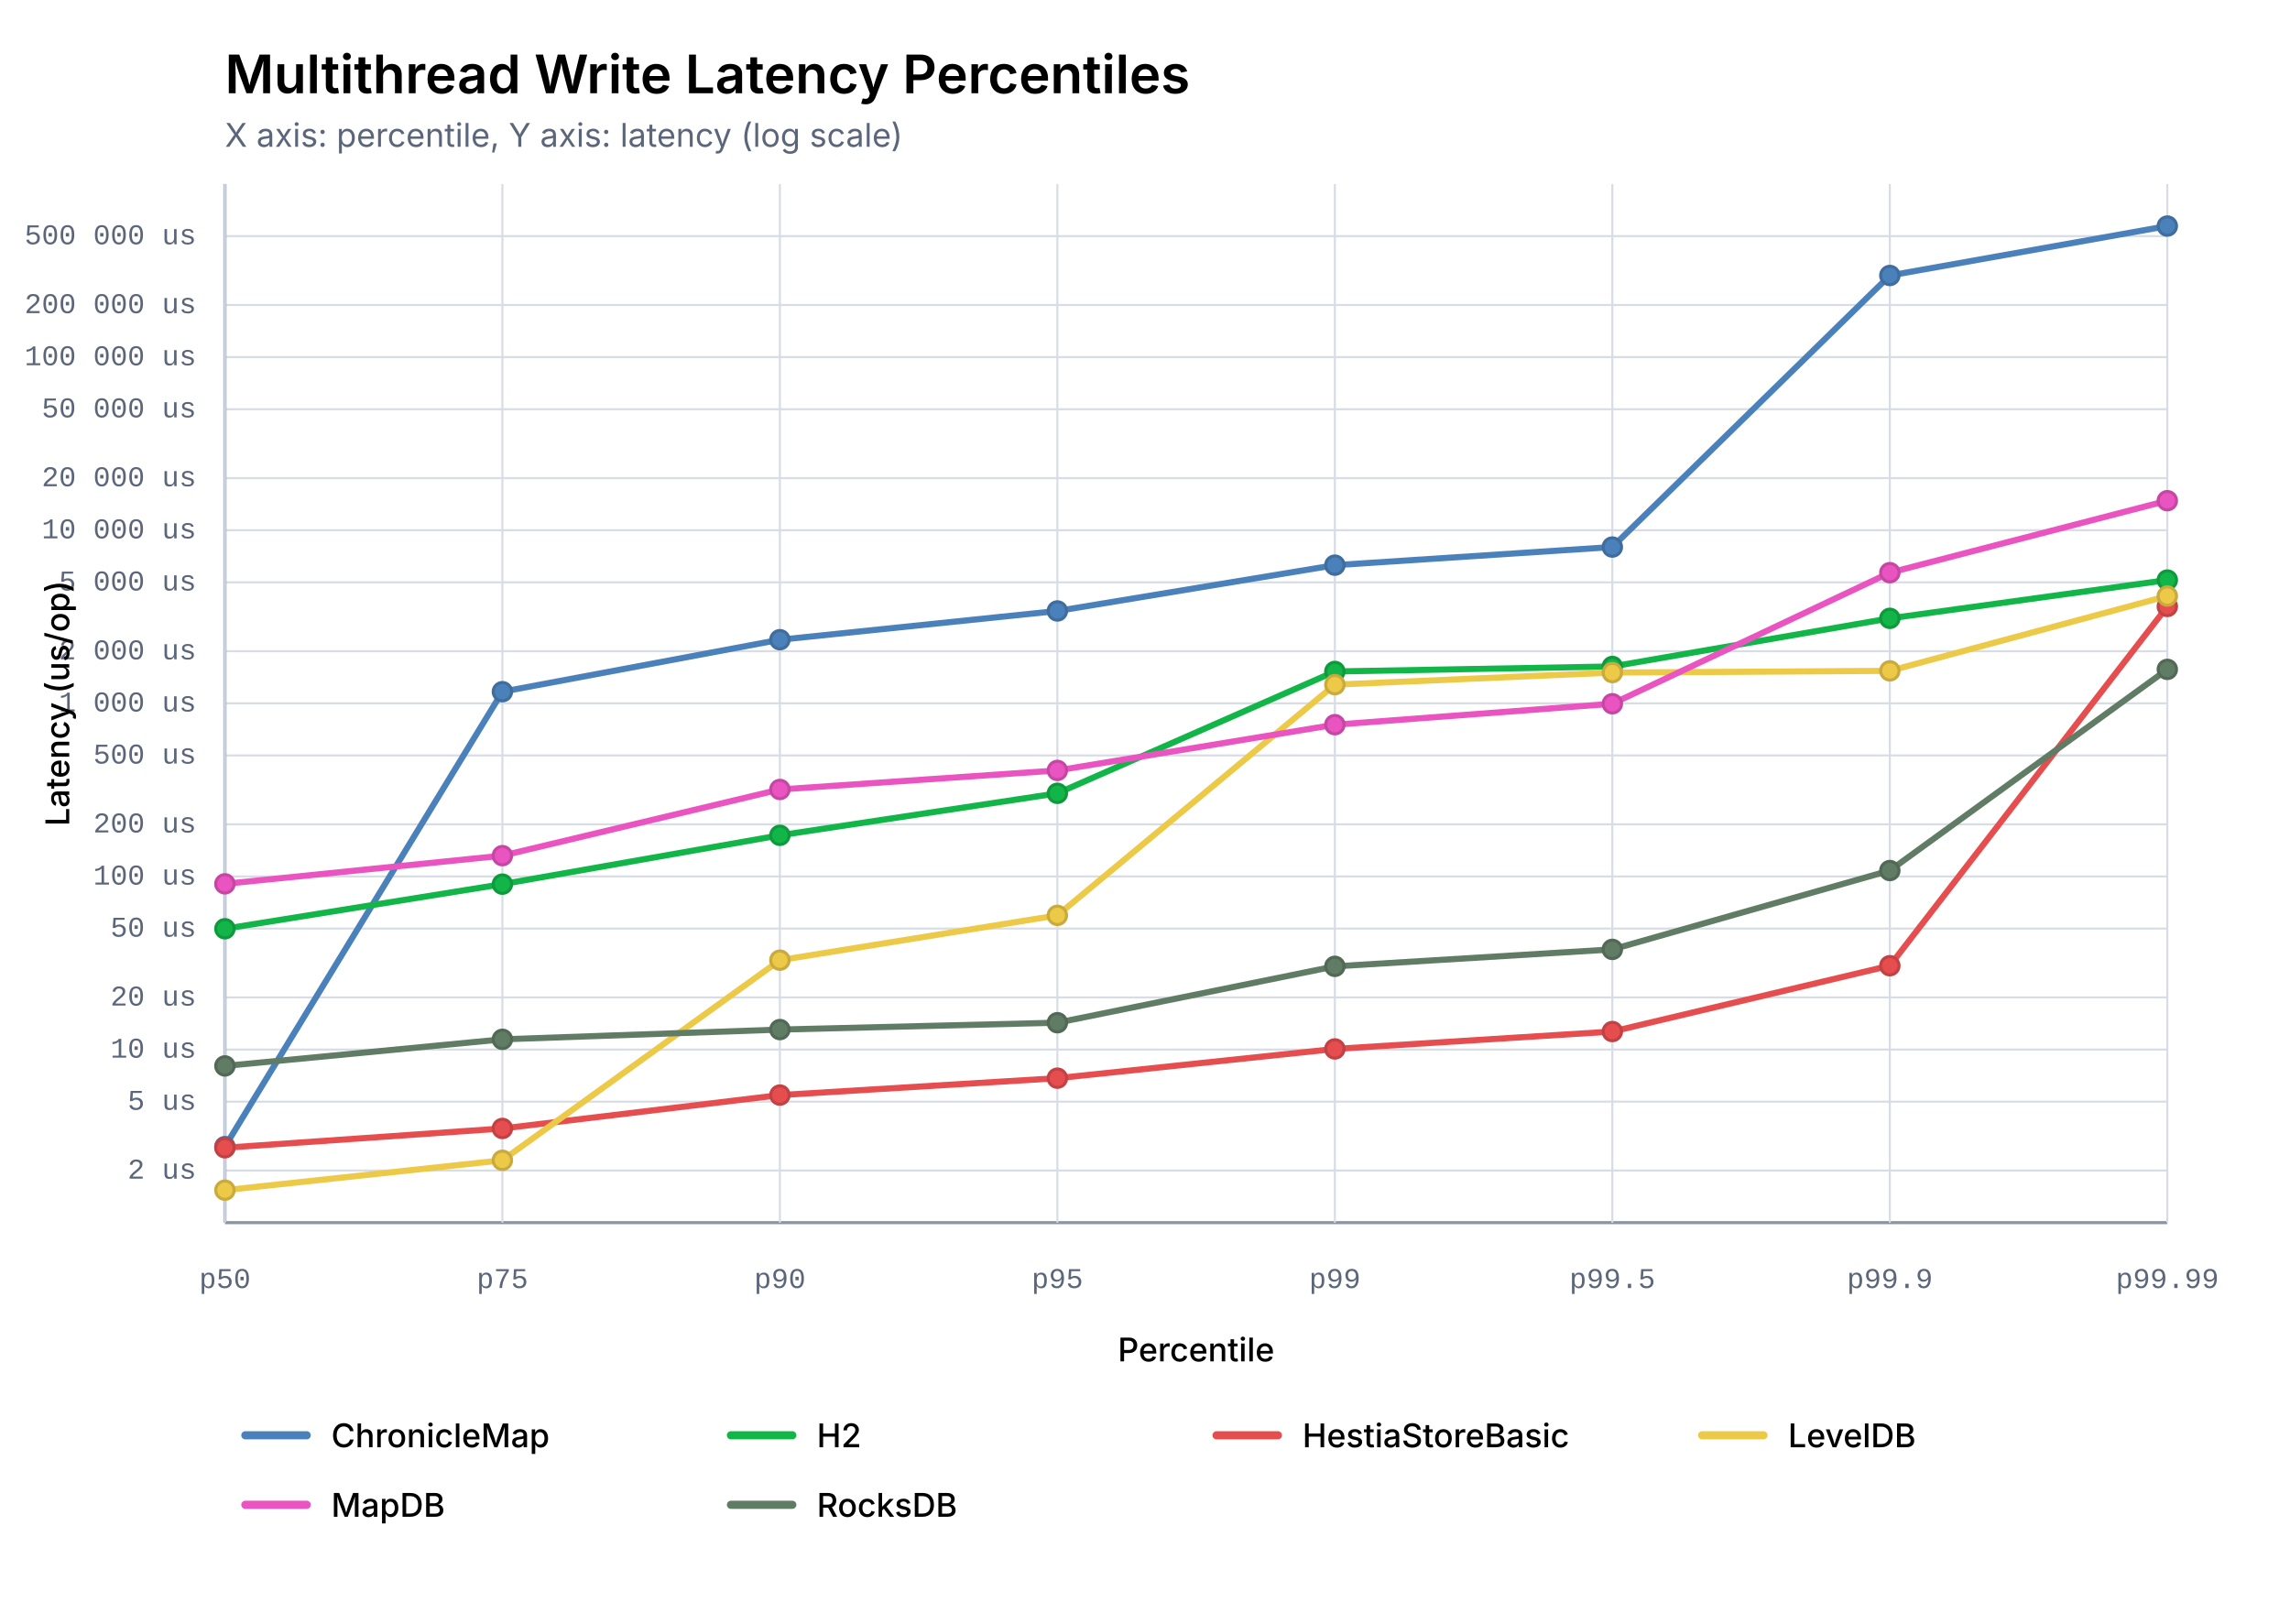
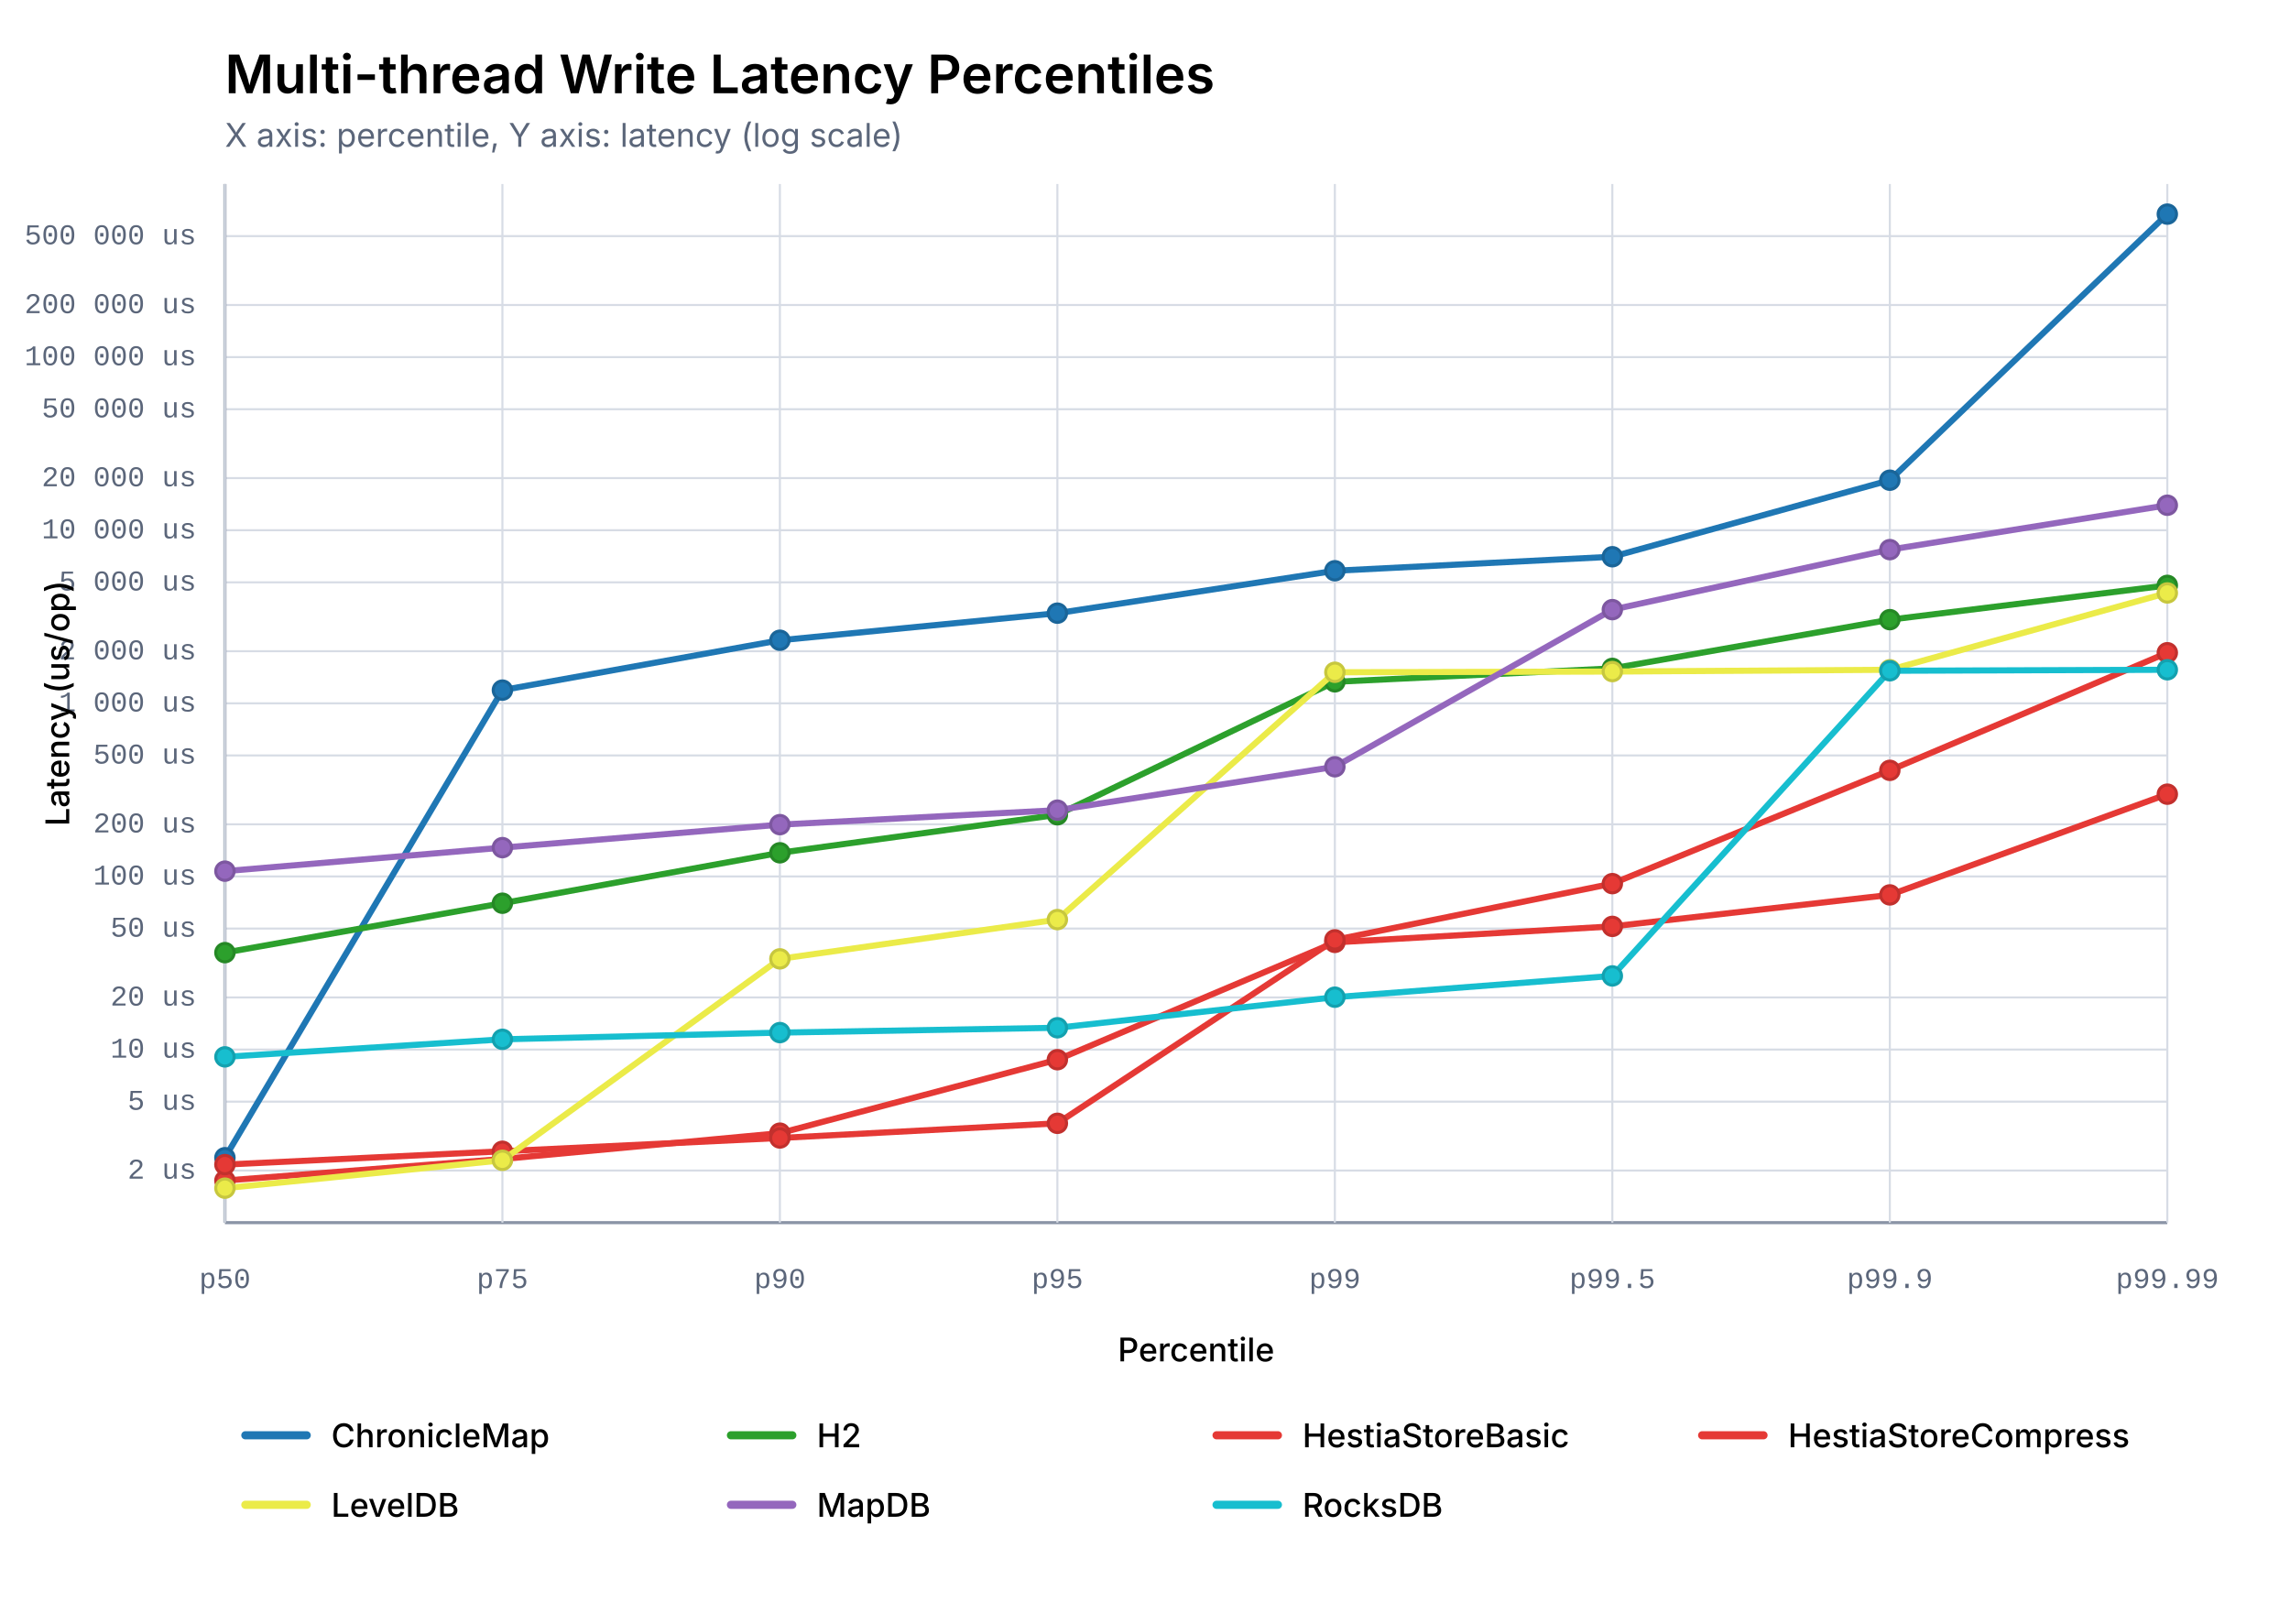
<svg xmlns="http://www.w3.org/2000/svg" width="1120" height="794" viewBox="0 0 1120 794">
  <style>
        text { fill: currentColor; dominant-baseline: middle; }
        .title { font: 600 26px "Inter", "Helvetica Neue", Arial, sans-serif; }
        .subtitle { font: 16px "Inter", "Helvetica Neue", Arial, sans-serif; fill: #5B667A; }
        .axis-label { font: 500 16px "Inter", "Helvetica Neue", Arial, sans-serif; }
        .tick { font: 14px "IBM Plex Mono", "Courier New", monospace; fill: #5B667A; }
        .legend { font: 500 16px "Inter", "Helvetica Neue", Arial, sans-serif; }
        .grid { stroke: #D7DCE5; stroke-width: 1; fill: none; }
        .axis { stroke: #8A94A6; stroke-width: 1.5; fill: none; }
    </style>
-   <text class="title" x="110" y="36">Multithread Write Latency Percentiles</text>
+   <text class="title" x="110" y="36">Multi-thread Write Latency Percentiles</text>
  <text class="subtitle" x="110" y="66">X axis: percentile, Y axis: latency (log scale)</text>
  <line class="grid" x1="110" y1="572.513" x2="1060" y2="572.513" />
  <text class="tick" x="96" y="572.513" text-anchor="end">2 us</text>
  <line class="grid" x1="110" y1="538.821" x2="1060" y2="538.821" />
  <text class="tick" x="96" y="538.821" text-anchor="end">5 us</text>
  <line class="grid" x1="110" y1="513.333" x2="1060" y2="513.333" />
  <text class="tick" x="96" y="513.333" text-anchor="end">10 us</text>
  <line class="grid" x1="110" y1="487.846" x2="1060" y2="487.846" />
  <text class="tick" x="96" y="487.846" text-anchor="end">20 us</text>
  <line class="grid" x1="110" y1="454.154" x2="1060" y2="454.154" />
  <text class="tick" x="96" y="454.154" text-anchor="end">50 us</text>
  <line class="grid" x1="110" y1="428.667" x2="1060" y2="428.667" />
  <text class="tick" x="96" y="428.667" text-anchor="end">100 us</text>
  <line class="grid" x1="110" y1="403.179" x2="1060" y2="403.179" />
  <text class="tick" x="96" y="403.179" text-anchor="end">200 us</text>
  <line class="grid" x1="110" y1="369.487" x2="1060" y2="369.487" />
  <text class="tick" x="96" y="369.487" text-anchor="end">500 us</text>
  <line class="grid" x1="110" y1="344.0" x2="1060" y2="344.0" />
  <text class="tick" x="96" y="344.0" text-anchor="end">1 000 us</text>
  <line class="grid" x1="110" y1="318.513" x2="1060" y2="318.513" />
  <text class="tick" x="96" y="318.513" text-anchor="end">2 000 us</text>
  <line class="grid" x1="110" y1="284.821" x2="1060" y2="284.821" />
  <text class="tick" x="96" y="284.821" text-anchor="end">5 000 us</text>
  <line class="grid" x1="110" y1="259.333" x2="1060" y2="259.333" />
  <text class="tick" x="96" y="259.333" text-anchor="end">10 000 us</text>
  <line class="grid" x1="110" y1="233.846" x2="1060" y2="233.846" />
  <text class="tick" x="96" y="233.846" text-anchor="end">20 000 us</text>
  <line class="grid" x1="110" y1="200.154" x2="1060" y2="200.154" />
  <text class="tick" x="96" y="200.154" text-anchor="end">50 000 us</text>
  <line class="grid" x1="110" y1="174.667" x2="1060" y2="174.667" />
  <text class="tick" x="96" y="174.667" text-anchor="end">100 000 us</text>
  <line class="grid" x1="110" y1="149.179" x2="1060" y2="149.179" />
  <text class="tick" x="96" y="149.179" text-anchor="end">200 000 us</text>
  <line class="grid" x1="110" y1="115.487" x2="1060" y2="115.487" />
  <text class="tick" x="96" y="115.487" text-anchor="end">500 000 us</text>
  <line class="axis" x1="110" y1="598" x2="1060" y2="598" />
  <line class="axis" x1="110" y1="90" x2="110" y2="598" />
  <line class="grid" x1="110.0" y1="90" x2="110.0" y2="598" />
  <text class="tick" x="110.0" y="626" text-anchor="middle">p50</text>
  <line class="grid" x1="245.714" y1="90" x2="245.714" y2="598" />
  <text class="tick" x="245.714" y="626" text-anchor="middle">p75</text>
  <line class="grid" x1="381.429" y1="90" x2="381.429" y2="598" />
  <text class="tick" x="381.429" y="626" text-anchor="middle">p90</text>
  <line class="grid" x1="517.143" y1="90" x2="517.143" y2="598" />
  <text class="tick" x="517.143" y="626" text-anchor="middle">p95</text>
  <line class="grid" x1="652.857" y1="90" x2="652.857" y2="598" />
  <text class="tick" x="652.857" y="626" text-anchor="middle">p99</text>
  <line class="grid" x1="788.571" y1="90" x2="788.571" y2="598" />
  <text class="tick" x="788.571" y="626" text-anchor="middle">p99.5</text>
  <line class="grid" x1="924.286" y1="90" x2="924.286" y2="598" />
  <text class="tick" x="924.286" y="626" text-anchor="middle">p99.9</text>
  <line class="grid" x1="1060.0" y1="90" x2="1060.0" y2="598" />
  <text class="tick" x="1060.0" y="626" text-anchor="middle">p99.99</text>
  <text class="axis-label" x="585" y="660" text-anchor="middle">Percentile</text>
  <text class="axis-label" x="28" y="344" transform="rotate(-90 28 344)" text-anchor="middle">Latency (us/op)</text>
-   <polyline points="110.00,560.83 245.71,338.31 381.43,312.89 517.14,298.83 652.86,276.42 788.57,267.56 924.29,134.74 1060.00,110.57" fill="none" stroke="#4b81ba" stroke-width="3" stroke-linejoin="round" stroke-linecap="round" />
-   <circle cx="110.0" cy="560.83" r="4.5" fill="#4b81ba" stroke="#3F6D9E" stroke-width="1.5" />
-   <circle cx="245.714" cy="338.31" r="4.5" fill="#4b81ba" stroke="#3F6D9E" stroke-width="1.5" />
-   <circle cx="381.429" cy="312.887" r="4.5" fill="#4b81ba" stroke="#3F6D9E" stroke-width="1.5" />
-   <circle cx="517.143" cy="298.828" r="4.5" fill="#4b81ba" stroke="#3F6D9E" stroke-width="1.5" />
-   <circle cx="652.857" cy="276.42" r="4.5" fill="#4b81ba" stroke="#3F6D9E" stroke-width="1.5" />
-   <circle cx="788.571" cy="267.56" r="4.5" fill="#4b81ba" stroke="#3F6D9E" stroke-width="1.5" />
-   <circle cx="924.286" cy="134.736" r="4.5" fill="#4b81ba" stroke="#3F6D9E" stroke-width="1.5" />
-   <circle cx="1060.0" cy="110.567" r="4.5" fill="#4b81ba" stroke="#3F6D9E" stroke-width="1.5" />
-   <polyline points="110.00,454.26 245.71,432.44 381.43,408.55 517.14,388.02 652.86,328.42 788.57,325.98 924.29,302.44 1060.00,283.71" fill="none" stroke="#12b548" stroke-width="3" stroke-linejoin="round" stroke-linecap="round" />
-   <circle cx="110.0" cy="454.26" r="4.5" fill="#12b548" stroke="#0F993D" stroke-width="1.5" />
-   <circle cx="245.714" cy="432.443" r="4.5" fill="#12b548" stroke="#0F993D" stroke-width="1.5" />
-   <circle cx="381.429" cy="408.555" r="4.5" fill="#12b548" stroke="#0F993D" stroke-width="1.5" />
-   <circle cx="517.143" cy="388.016" r="4.5" fill="#12b548" stroke="#0F993D" stroke-width="1.5" />
-   <circle cx="652.857" cy="328.416" r="4.5" fill="#12b548" stroke="#0F993D" stroke-width="1.5" />
-   <circle cx="788.571" cy="325.984" r="4.5" fill="#12b548" stroke="#0F993D" stroke-width="1.5" />
-   <circle cx="924.286" cy="302.439" r="4.5" fill="#12b548" stroke="#0F993D" stroke-width="1.5" />
-   <circle cx="1060.0" cy="283.714" r="4.5" fill="#12b548" stroke="#0F993D" stroke-width="1.5" />
-   <polyline points="110.00,561.37 245.71,551.94 381.43,535.61 517.14,527.34 652.86,513.04 788.57,504.53 924.29,472.33 1060.00,296.62" fill="none" stroke="#e64d4f" stroke-width="3" stroke-linejoin="round" stroke-linecap="round" />
-   <circle cx="110.0" cy="561.369" r="4.5" fill="#e64d4f" stroke="#C34143" stroke-width="1.5" />
-   <circle cx="245.714" cy="551.936" r="4.5" fill="#e64d4f" stroke="#C34143" stroke-width="1.5" />
-   <circle cx="381.429" cy="535.611" r="4.5" fill="#e64d4f" stroke="#C34143" stroke-width="1.5" />
-   <circle cx="517.143" cy="527.342" r="4.5" fill="#e64d4f" stroke="#C34143" stroke-width="1.5" />
-   <circle cx="652.857" cy="513.04" r="4.5" fill="#e64d4f" stroke="#C34143" stroke-width="1.5" />
-   <circle cx="788.571" cy="504.533" r="4.5" fill="#e64d4f" stroke="#C34143" stroke-width="1.5" />
-   <circle cx="924.286" cy="472.334" r="4.5" fill="#e64d4f" stroke="#C34143" stroke-width="1.5" />
-   <circle cx="1060.0" cy="296.616" r="4.5" fill="#e64d4f" stroke="#C34143" stroke-width="1.5" />
-   <polyline points="110.00,582.12 245.71,567.50 381.43,469.62 517.14,447.71 652.86,334.86 788.57,328.96 924.29,328.12 1060.00,291.53" fill="none" stroke="#EDC948" stroke-width="3" stroke-linejoin="round" stroke-linecap="round" />
-   <circle cx="110.0" cy="582.123" r="4.5" fill="#EDC948" stroke="#C9AA3D" stroke-width="1.5" />
-   <circle cx="245.714" cy="567.502" r="4.5" fill="#EDC948" stroke="#C9AA3D" stroke-width="1.5" />
-   <circle cx="381.429" cy="469.62" r="4.5" fill="#EDC948" stroke="#C9AA3D" stroke-width="1.5" />
-   <circle cx="517.143" cy="447.706" r="4.5" fill="#EDC948" stroke="#C9AA3D" stroke-width="1.5" />
-   <circle cx="652.857" cy="334.864" r="4.5" fill="#EDC948" stroke="#C9AA3D" stroke-width="1.5" />
-   <circle cx="788.571" cy="328.962" r="4.5" fill="#EDC948" stroke="#C9AA3D" stroke-width="1.5" />
-   <circle cx="924.286" cy="328.121" r="4.5" fill="#EDC948" stroke="#C9AA3D" stroke-width="1.5" />
-   <circle cx="1060.0" cy="291.534" r="4.5" fill="#EDC948" stroke="#C9AA3D" stroke-width="1.5" />
-   <polyline points="110.00,432.29 245.71,418.50 381.43,386.13 517.14,376.82 652.86,354.45 788.57,344.21 924.29,280.10 1060.00,244.89" fill="none" stroke="#ea54c0" stroke-width="3" stroke-linejoin="round" stroke-linecap="round" />
-   <circle cx="110.0" cy="432.287" r="4.5" fill="#ea54c0" stroke="#C647A3" stroke-width="1.5" />
-   <circle cx="245.714" cy="418.503" r="4.5" fill="#ea54c0" stroke="#C647A3" stroke-width="1.5" />
-   <circle cx="381.429" cy="386.133" r="4.5" fill="#ea54c0" stroke="#C647A3" stroke-width="1.5" />
-   <circle cx="517.143" cy="376.82" r="4.5" fill="#ea54c0" stroke="#C647A3" stroke-width="1.5" />
-   <circle cx="652.857" cy="354.449" r="4.5" fill="#ea54c0" stroke="#C647A3" stroke-width="1.5" />
-   <circle cx="788.571" cy="344.21" r="4.5" fill="#ea54c0" stroke="#C647A3" stroke-width="1.5" />
-   <circle cx="924.286" cy="280.098" r="4.5" fill="#ea54c0" stroke="#C647A3" stroke-width="1.5" />
-   <circle cx="1060.0" cy="244.89" r="4.5" fill="#ea54c0" stroke="#C647A3" stroke-width="1.5" />
-   <polyline points="110.00,521.35 245.71,508.34 381.43,503.57 517.14,500.21 652.86,472.64 788.57,464.35 924.29,425.78 1060.00,327.39" fill="none" stroke="#607c65" stroke-width="3" stroke-linejoin="round" stroke-linecap="round" />
-   <circle cx="110.0" cy="521.355" r="4.5" fill="#607c65" stroke="#516955" stroke-width="1.5" />
-   <circle cx="245.714" cy="508.335" r="4.5" fill="#607c65" stroke="#516955" stroke-width="1.5" />
-   <circle cx="381.429" cy="503.573" r="4.5" fill="#607c65" stroke="#516955" stroke-width="1.5" />
-   <circle cx="517.143" cy="500.212" r="4.5" fill="#607c65" stroke="#516955" stroke-width="1.5" />
-   <circle cx="652.857" cy="472.644" r="4.5" fill="#607c65" stroke="#516955" stroke-width="1.5" />
-   <circle cx="788.571" cy="464.354" r="4.5" fill="#607c65" stroke="#516955" stroke-width="1.5" />
-   <circle cx="924.286" cy="425.782" r="4.5" fill="#607c65" stroke="#516955" stroke-width="1.5" />
-   <circle cx="1060.0" cy="327.395" r="4.5" fill="#607c65" stroke="#516955" stroke-width="1.5" />
-   <line x1="120.0" y1="702.0" x2="150.0" y2="702.0" stroke="#4b81ba" stroke-width="4" stroke-linecap="round" />
+   <polyline points="110.00,566.24 245.71,337.54 381.43,313.15 517.14,299.90 652.86,279.16 788.57,272.30 924.29,234.87 1060.00,104.72" fill="none" stroke="#1F77B4" stroke-width="3" stroke-linejoin="round" stroke-linecap="round" />
+   <circle cx="110.0" cy="566.24" r="4.5" fill="#1F77B4" stroke="#1A6599" stroke-width="1.5" />
+   <circle cx="245.714" cy="337.544" r="4.5" fill="#1F77B4" stroke="#1A6599" stroke-width="1.5" />
+   <circle cx="381.429" cy="313.147" r="4.5" fill="#1F77B4" stroke="#1A6599" stroke-width="1.5" />
+   <circle cx="517.143" cy="299.902" r="4.5" fill="#1F77B4" stroke="#1A6599" stroke-width="1.5" />
+   <circle cx="652.857" cy="279.156" r="4.5" fill="#1F77B4" stroke="#1A6599" stroke-width="1.5" />
+   <circle cx="788.571" cy="272.298" r="4.5" fill="#1F77B4" stroke="#1A6599" stroke-width="1.5" />
+   <circle cx="924.286" cy="234.87" r="4.5" fill="#1F77B4" stroke="#1A6599" stroke-width="1.5" />
+   <circle cx="1060.0" cy="104.723" r="4.5" fill="#1F77B4" stroke="#1A6599" stroke-width="1.5" />
+   <polyline points="110.00,465.94 245.71,441.77 381.43,417.10 517.14,398.51 652.86,333.48 788.57,326.92 924.29,303.08 1060.00,286.32" fill="none" stroke="#2CA02C" stroke-width="3" stroke-linejoin="round" stroke-linecap="round" />
+   <circle cx="110.0" cy="465.94" r="4.5" fill="#2CA02C" stroke="#258825" stroke-width="1.5" />
+   <circle cx="245.714" cy="441.773" r="4.5" fill="#2CA02C" stroke="#258825" stroke-width="1.5" />
+   <circle cx="381.429" cy="417.102" r="4.5" fill="#2CA02C" stroke="#258825" stroke-width="1.5" />
+   <circle cx="517.143" cy="398.511" r="4.5" fill="#2CA02C" stroke="#258825" stroke-width="1.5" />
+   <circle cx="652.857" cy="333.481" r="4.5" fill="#2CA02C" stroke="#258825" stroke-width="1.5" />
+   <circle cx="788.571" cy="326.918" r="4.5" fill="#2CA02C" stroke="#258825" stroke-width="1.5" />
+   <circle cx="924.286" cy="303.076" r="4.5" fill="#2CA02C" stroke="#258825" stroke-width="1.5" />
+   <circle cx="1060.0" cy="286.318" r="4.5" fill="#2CA02C" stroke="#258825" stroke-width="1.5" />
+   <polyline points="110.00,577.42 245.71,566.87 381.43,554.23 517.14,518.30 652.86,460.92 788.57,453.10 924.29,437.70 1060.00,388.43" fill="none" stroke="#E53935" stroke-width="3" stroke-linejoin="round" stroke-linecap="round" />
+   <circle cx="110.0" cy="577.423" r="4.5" fill="#E53935" stroke="#C2302D" stroke-width="1.5" />
+   <circle cx="245.714" cy="566.866" r="4.5" fill="#E53935" stroke="#C2302D" stroke-width="1.5" />
+   <circle cx="381.429" cy="554.233" r="4.5" fill="#E53935" stroke="#C2302D" stroke-width="1.5" />
+   <circle cx="517.143" cy="518.302" r="4.5" fill="#E53935" stroke="#C2302D" stroke-width="1.5" />
+   <circle cx="652.857" cy="460.917" r="4.5" fill="#E53935" stroke="#C2302D" stroke-width="1.5" />
+   <circle cx="788.571" cy="453.098" r="4.5" fill="#E53935" stroke="#C2302D" stroke-width="1.5" />
+   <circle cx="924.286" cy="437.705" r="4.5" fill="#E53935" stroke="#C2302D" stroke-width="1.5" />
+   <circle cx="1060.0" cy="388.431" r="4.5" fill="#E53935" stroke="#C2302D" stroke-width="1.5" />
+   <polyline points="110.00,569.61 245.71,563.09 381.43,556.59 517.14,549.42 652.86,459.69 788.57,432.18 924.29,376.77 1060.00,319.26" fill="none" stroke="#E53935" stroke-width="3" stroke-linejoin="round" stroke-linecap="round" />
+   <circle cx="110.0" cy="569.615" r="4.5" fill="#E53935" stroke="#C2302D" stroke-width="1.5" />
+   <circle cx="245.714" cy="563.093" r="4.5" fill="#E53935" stroke="#C2302D" stroke-width="1.5" />
+   <circle cx="381.429" cy="556.588" r="4.5" fill="#E53935" stroke="#C2302D" stroke-width="1.5" />
+   <circle cx="517.143" cy="549.418" r="4.5" fill="#E53935" stroke="#C2302D" stroke-width="1.5" />
+   <circle cx="652.857" cy="459.693" r="4.5" fill="#E53935" stroke="#C2302D" stroke-width="1.5" />
+   <circle cx="788.571" cy="432.183" r="4.5" fill="#E53935" stroke="#C2302D" stroke-width="1.5" />
+   <circle cx="924.286" cy="376.774" r="4.5" fill="#E53935" stroke="#C2302D" stroke-width="1.5" />
+   <circle cx="1060.0" cy="319.256" r="4.5" fill="#E53935" stroke="#C2302D" stroke-width="1.5" />
+   <polyline points="110.00,581.13 245.71,567.50 381.43,468.98 517.14,449.78 652.86,328.81 788.57,328.46 924.29,327.59 1060.00,290.01" fill="none" stroke="#ebeb49" stroke-width="3" stroke-linejoin="round" stroke-linecap="round" />
+   <circle cx="110.0" cy="581.134" r="4.5" fill="#ebeb49" stroke="#C7C73E" stroke-width="1.5" />
+   <circle cx="245.714" cy="567.502" r="4.5" fill="#ebeb49" stroke="#C7C73E" stroke-width="1.5" />
+   <circle cx="381.429" cy="468.981" r="4.5" fill="#ebeb49" stroke="#C7C73E" stroke-width="1.5" />
+   <circle cx="517.143" cy="449.777" r="4.5" fill="#ebeb49" stroke="#C7C73E" stroke-width="1.5" />
+   <circle cx="652.857" cy="328.812" r="4.5" fill="#ebeb49" stroke="#C7C73E" stroke-width="1.5" />
+   <circle cx="788.571" cy="328.465" r="4.5" fill="#ebeb49" stroke="#C7C73E" stroke-width="1.5" />
+   <circle cx="924.286" cy="327.587" r="4.5" fill="#ebeb49" stroke="#C7C73E" stroke-width="1.5" />
+   <circle cx="1060.0" cy="290.011" r="4.5" fill="#ebeb49" stroke="#C7C73E" stroke-width="1.5" />
+   <polyline points="110.00,426.09 245.71,414.58 381.43,403.33 517.14,396.26 652.86,375.03 788.57,298.17 924.29,268.82 1060.00,247.11" fill="none" stroke="#9467BD" stroke-width="3" stroke-linejoin="round" stroke-linecap="round" />
+   <circle cx="110.0" cy="426.088" r="4.5" fill="#9467BD" stroke="#7D57A0" stroke-width="1.5" />
+   <circle cx="245.714" cy="414.579" r="4.5" fill="#9467BD" stroke="#7D57A0" stroke-width="1.5" />
+   <circle cx="381.429" cy="403.333" r="4.5" fill="#9467BD" stroke="#7D57A0" stroke-width="1.5" />
+   <circle cx="517.143" cy="396.26" r="4.5" fill="#9467BD" stroke="#7D57A0" stroke-width="1.5" />
+   <circle cx="652.857" cy="375.026" r="4.5" fill="#9467BD" stroke="#7D57A0" stroke-width="1.5" />
+   <circle cx="788.571" cy="298.173" r="4.5" fill="#9467BD" stroke="#7D57A0" stroke-width="1.5" />
+   <circle cx="924.286" cy="268.824" r="4.5" fill="#9467BD" stroke="#7D57A0" stroke-width="1.5" />
+   <circle cx="1060.0" cy="247.112" r="4.5" fill="#9467BD" stroke="#7D57A0" stroke-width="1.5" />
+   <polyline points="110.00,516.91 245.71,508.34 381.43,505.05 517.14,502.68 652.86,487.73 788.57,477.33 924.29,328.07 1060.00,327.59" fill="none" stroke="#17BECF" stroke-width="3" stroke-linejoin="round" stroke-linecap="round" />
+   <circle cx="110.0" cy="516.914" r="4.5" fill="#17BECF" stroke="#13A1AF" stroke-width="1.5" />
+   <circle cx="245.714" cy="508.335" r="4.5" fill="#17BECF" stroke="#13A1AF" stroke-width="1.5" />
+   <circle cx="381.429" cy="505.046" r="4.5" fill="#17BECF" stroke="#13A1AF" stroke-width="1.5" />
+   <circle cx="517.143" cy="502.682" r="4.5" fill="#17BECF" stroke="#13A1AF" stroke-width="1.5" />
+   <circle cx="652.857" cy="487.729" r="4.5" fill="#17BECF" stroke="#13A1AF" stroke-width="1.5" />
+   <circle cx="788.571" cy="477.327" r="4.5" fill="#17BECF" stroke="#13A1AF" stroke-width="1.5" />
+   <circle cx="924.286" cy="328.072" r="4.5" fill="#17BECF" stroke="#13A1AF" stroke-width="1.5" />
+   <circle cx="1060.0" cy="327.587" r="4.5" fill="#17BECF" stroke="#13A1AF" stroke-width="1.5" />
+   <line x1="120.0" y1="702.0" x2="150.0" y2="702.0" stroke="#1F77B4" stroke-width="4" stroke-linecap="round" />
  <text class="legend" x="162.0" y="702.0">ChronicleMap</text>
-   <line x1="357.5" y1="702.0" x2="387.5" y2="702.0" stroke="#12b548" stroke-width="4" stroke-linecap="round" />
+   <line x1="357.5" y1="702.0" x2="387.5" y2="702.0" stroke="#2CA02C" stroke-width="4" stroke-linecap="round" />
  <text class="legend" x="399.5" y="702.0">H2</text>
-   <line x1="595.0" y1="702.0" x2="625.0" y2="702.0" stroke="#e64d4f" stroke-width="4" stroke-linecap="round" />
+   <line x1="595.0" y1="702.0" x2="625.0" y2="702.0" stroke="#E53935" stroke-width="4" stroke-linecap="round" />
  <text class="legend" x="637.0" y="702.0">HestiaStoreBasic</text>
-   <line x1="832.5" y1="702.0" x2="862.5" y2="702.0" stroke="#EDC948" stroke-width="4" stroke-linecap="round" />
-   <text class="legend" x="874.5" y="702.0">LevelDB</text>
-   <line x1="120.0" y1="736.0" x2="150.0" y2="736.0" stroke="#ea54c0" stroke-width="4" stroke-linecap="round" />
-   <text class="legend" x="162.0" y="736.0">MapDB</text>
-   <line x1="357.5" y1="736.0" x2="387.5" y2="736.0" stroke="#607c65" stroke-width="4" stroke-linecap="round" />
-   <text class="legend" x="399.5" y="736.0">RocksDB</text>
+   <line x1="832.5" y1="702.0" x2="862.5" y2="702.0" stroke="#E53935" stroke-width="4" stroke-linecap="round" />
+   <text class="legend" x="874.5" y="702.0">HestiaStoreCompress</text>
+   <line x1="120.0" y1="736.0" x2="150.0" y2="736.0" stroke="#ebeb49" stroke-width="4" stroke-linecap="round" />
+   <text class="legend" x="162.0" y="736.0">LevelDB</text>
+   <line x1="357.5" y1="736.0" x2="387.5" y2="736.0" stroke="#9467BD" stroke-width="4" stroke-linecap="round" />
+   <text class="legend" x="399.5" y="736.0">MapDB</text>
+   <line x1="595.0" y1="736.0" x2="625.0" y2="736.0" stroke="#17BECF" stroke-width="4" stroke-linecap="round" />
+   <text class="legend" x="637.0" y="736.0">RocksDB</text>
</svg>
